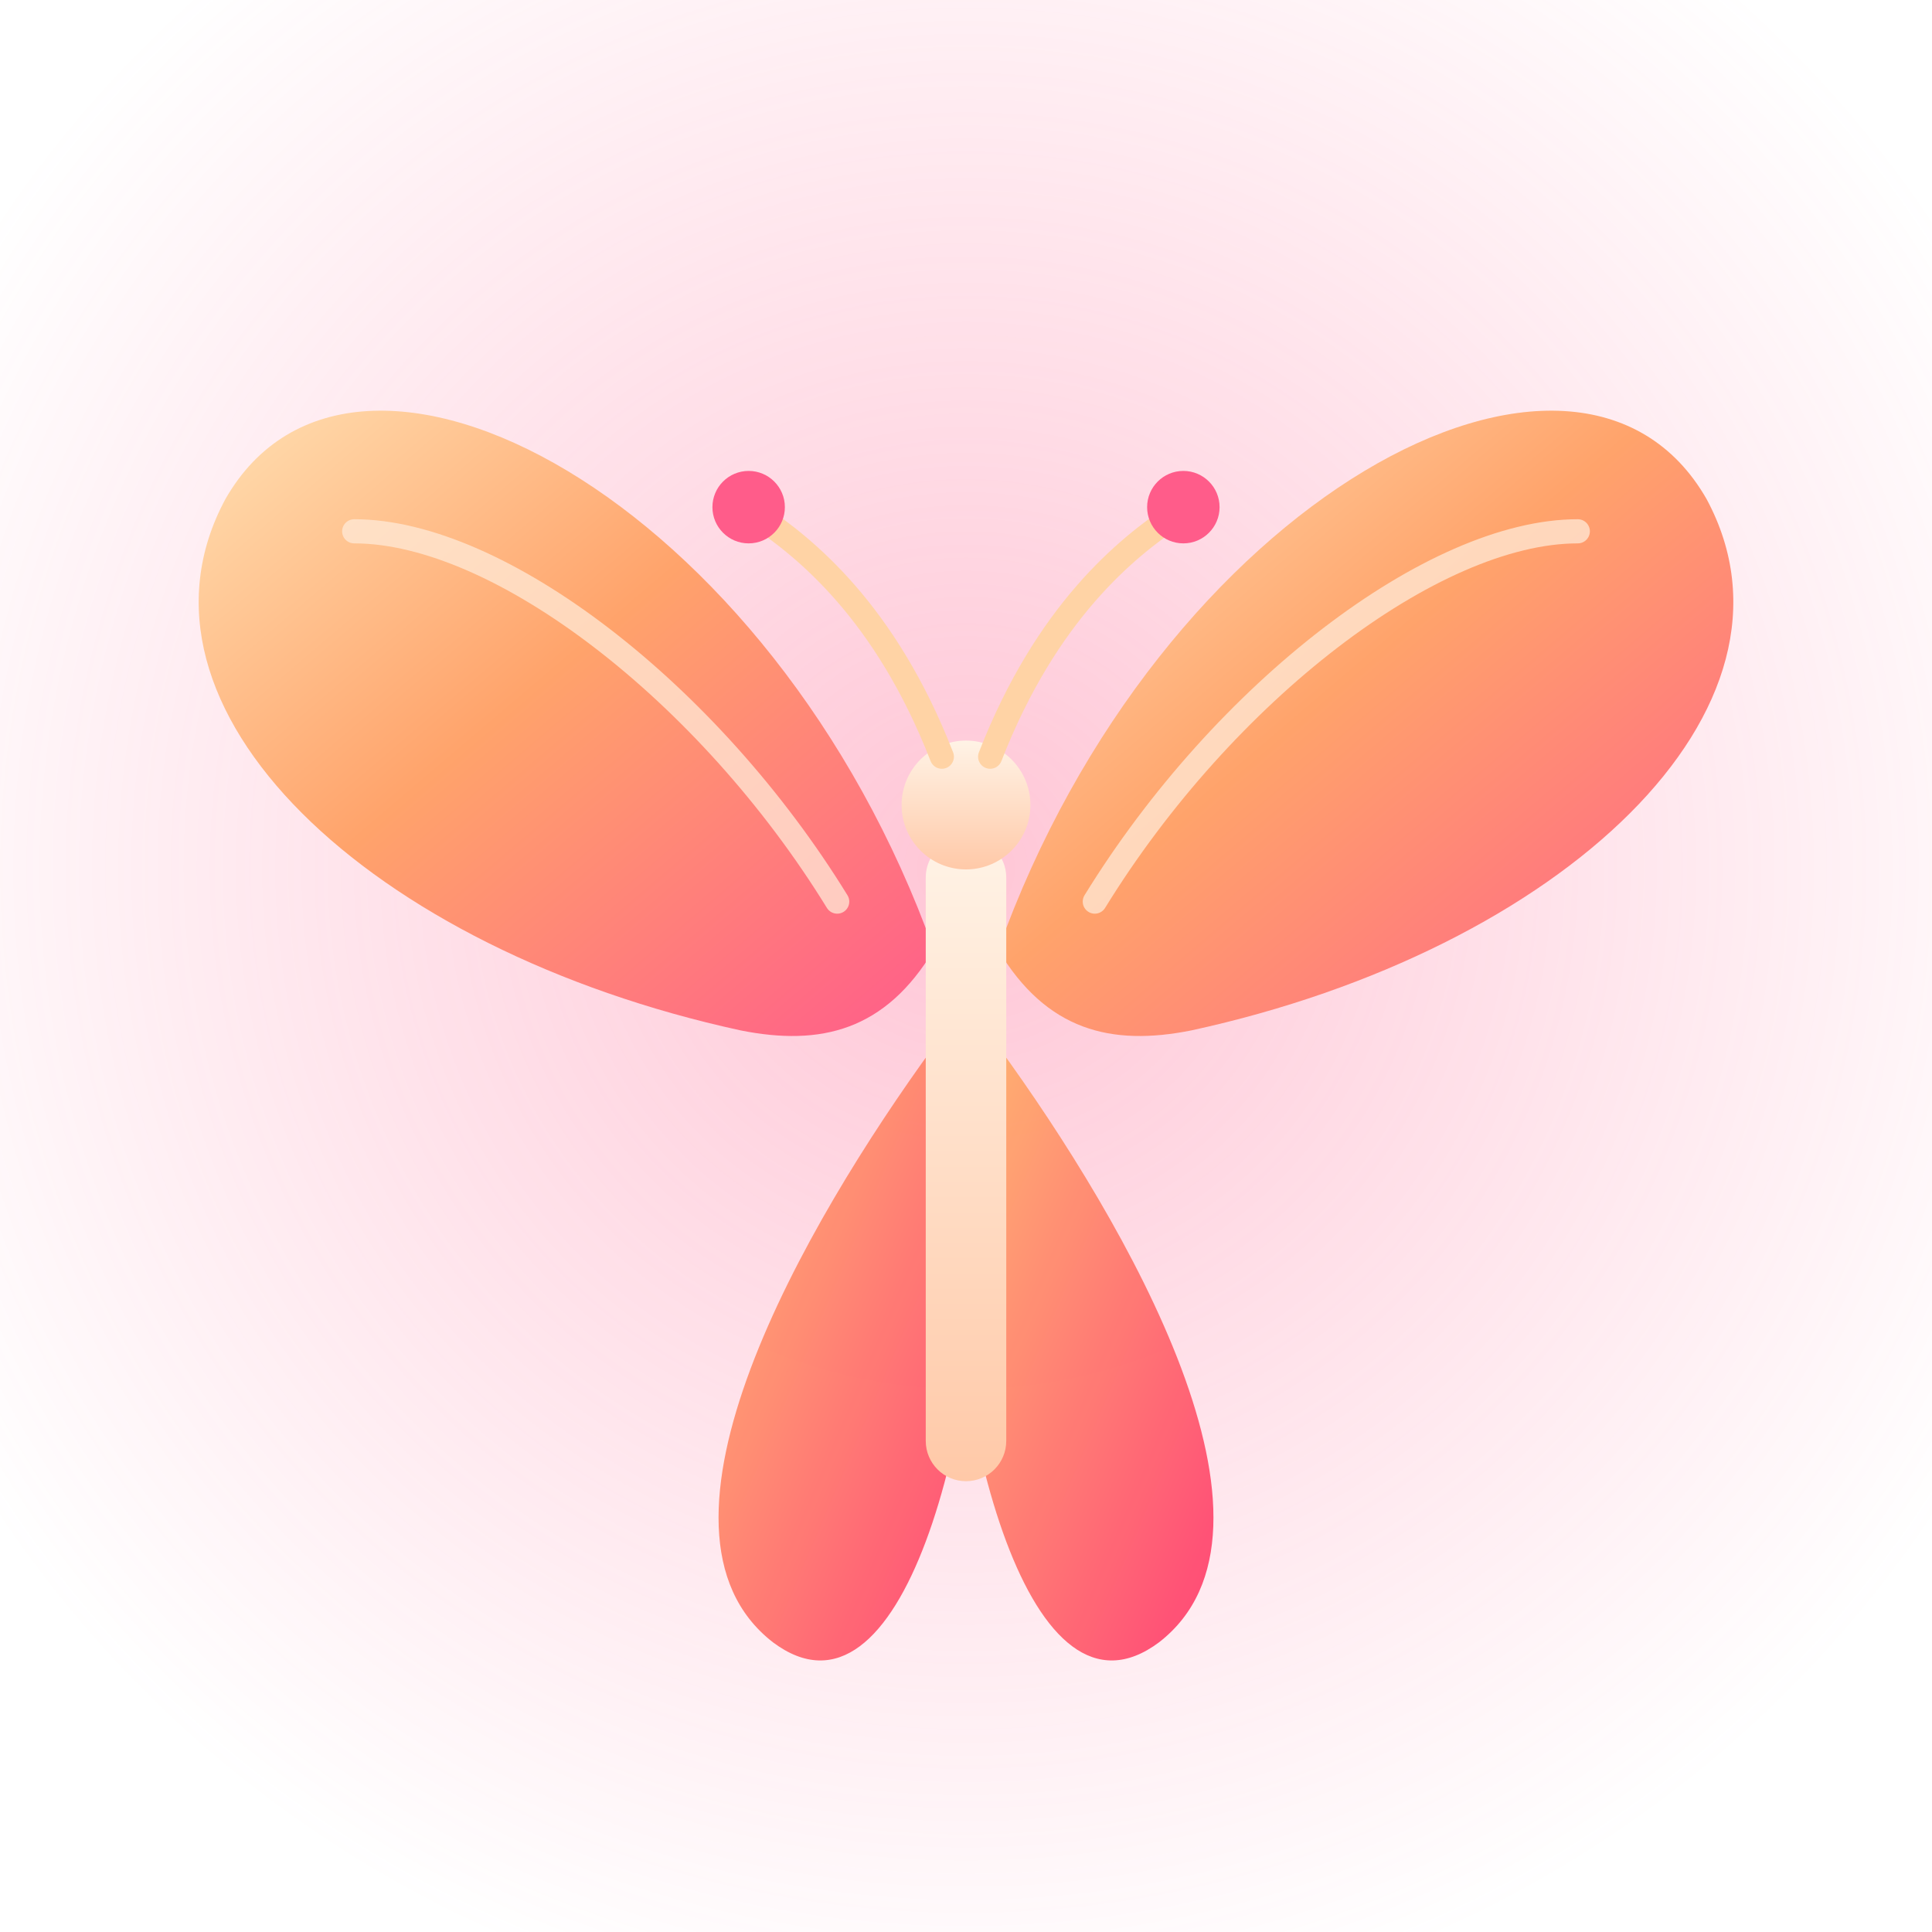
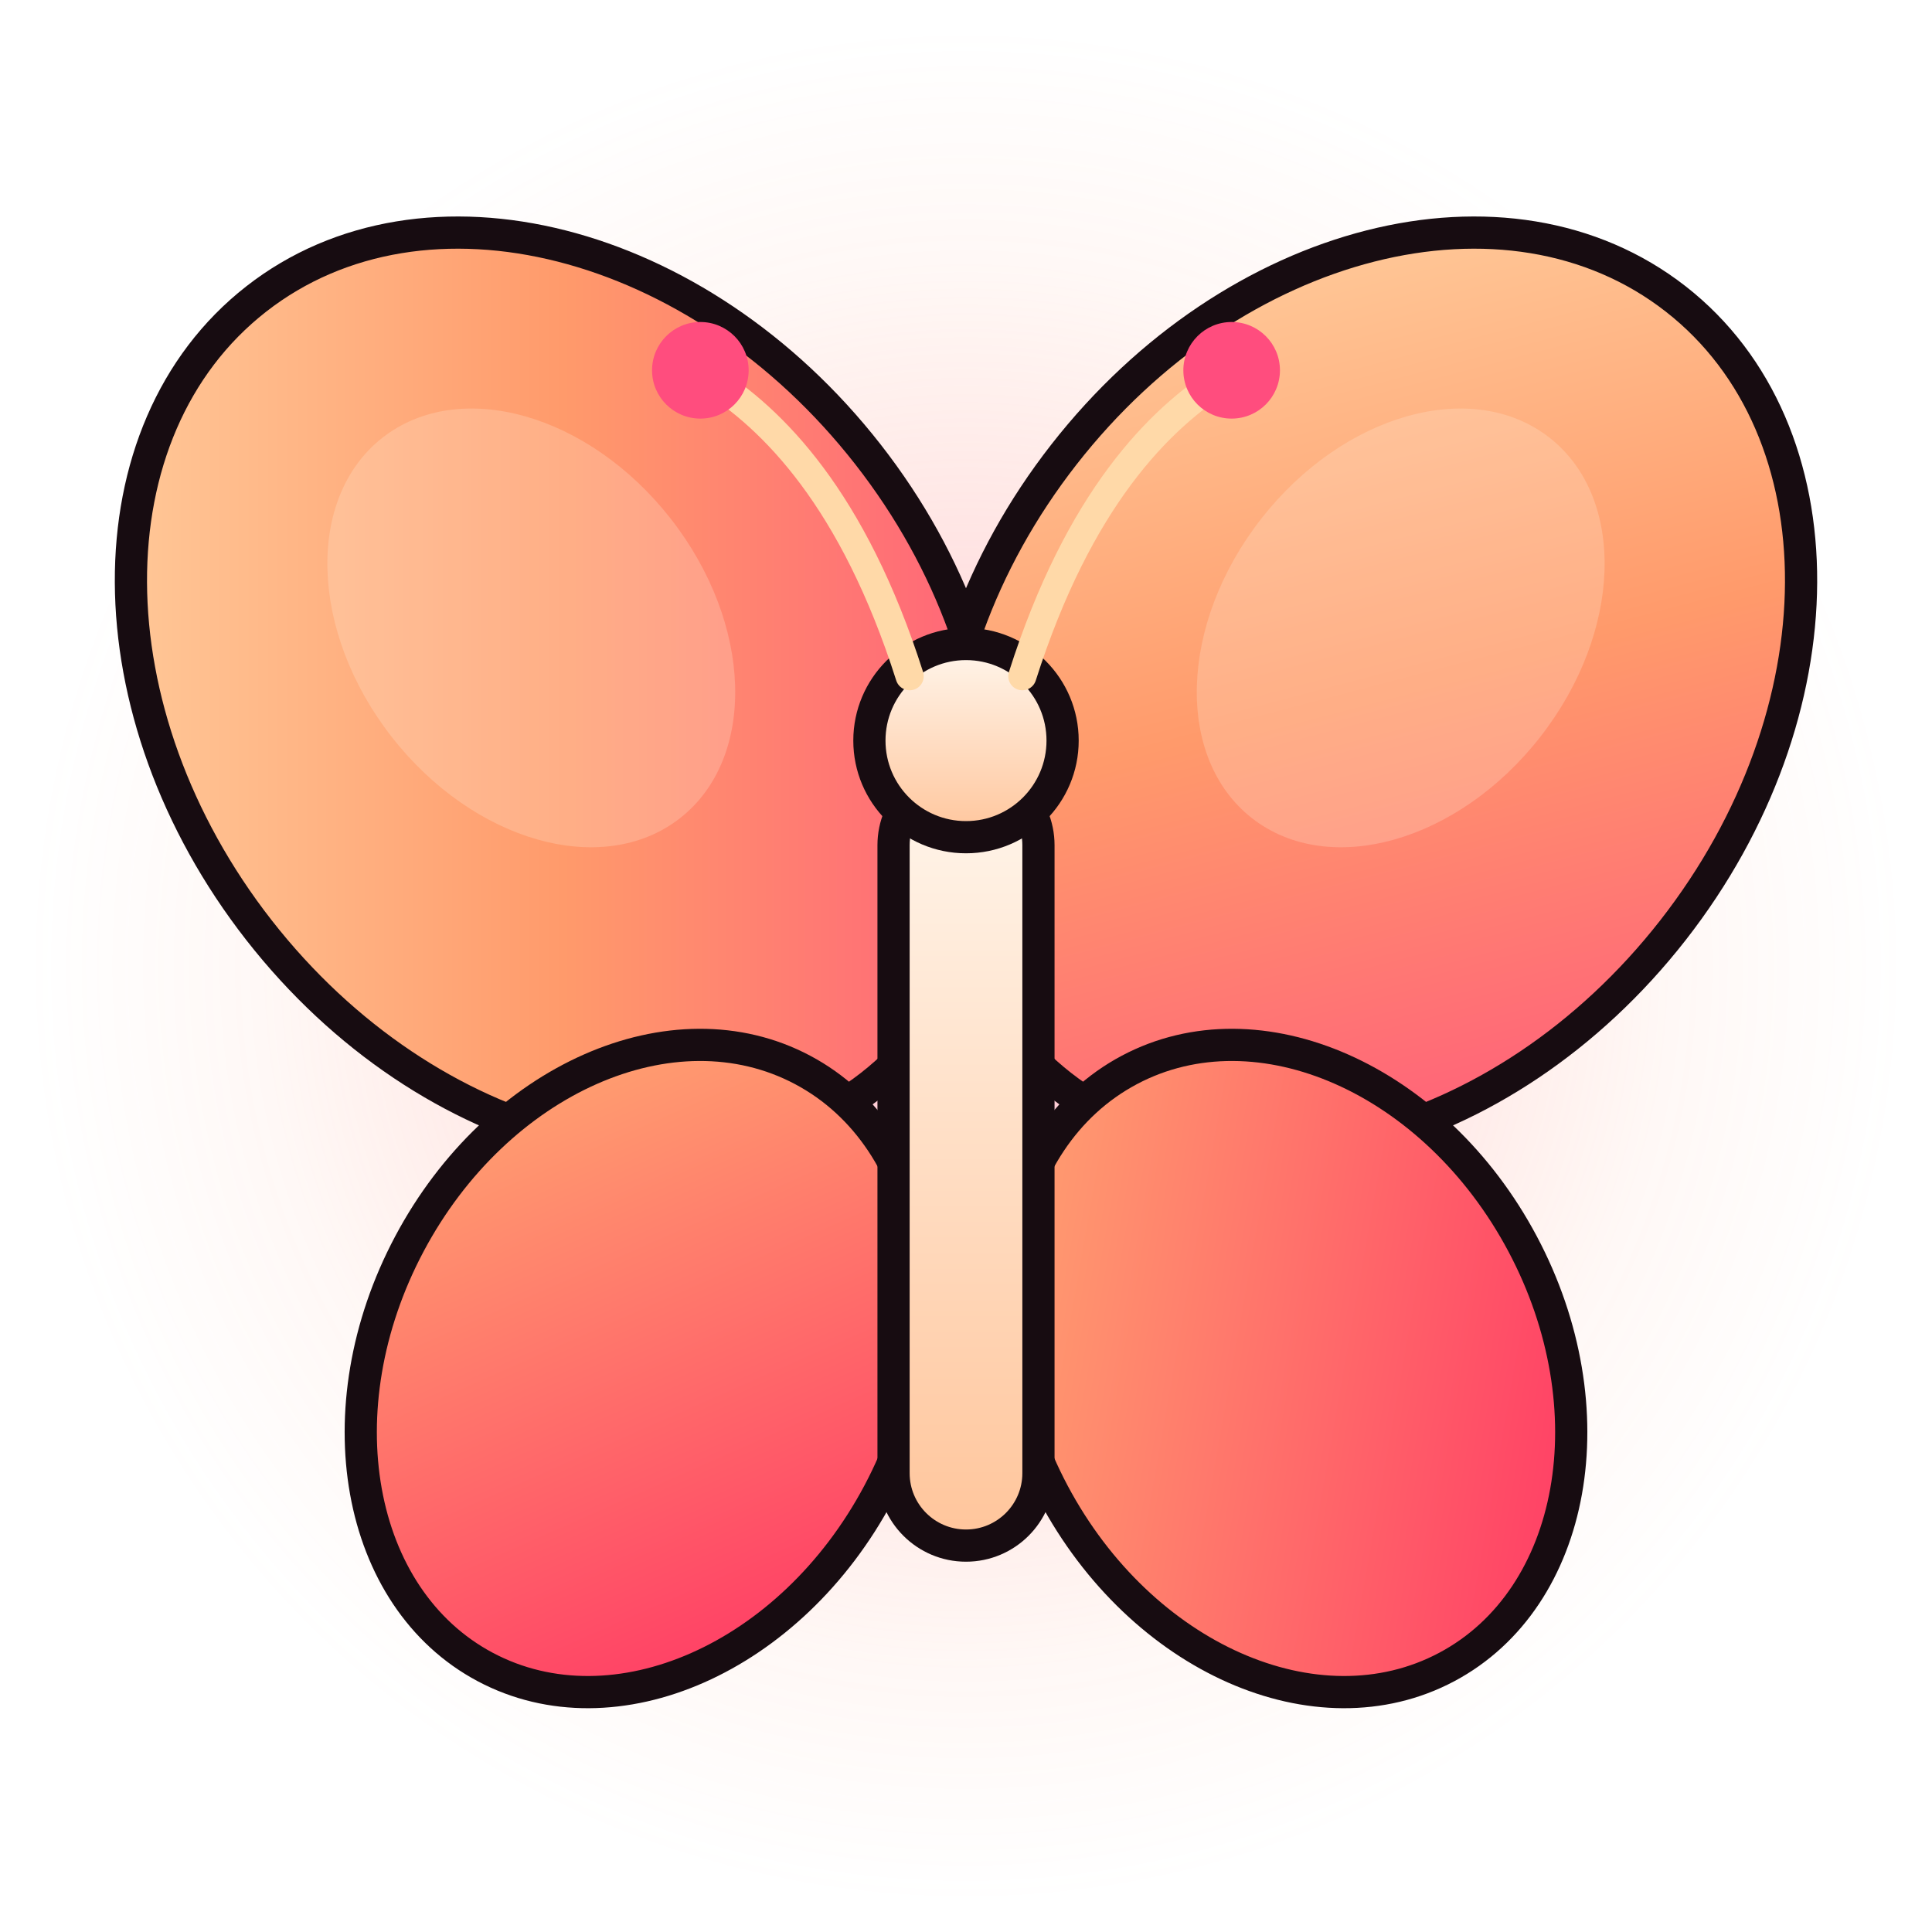
<svg xmlns="http://www.w3.org/2000/svg" viewBox="0 0 240 240" width="240" height="240">
  <defs>
-     <linearGradient id="wingA" x1="0" y1="0" x2="1" y2="1">
-       <stop offset="0%" stop-color="#FFE0B2" />
-       <stop offset="45%" stop-color="#FFA36B" />
-       <stop offset="100%" stop-color="#FF5C8A" />
+     <linearGradient id="up" x1="0" y1="0" x2="1" y2="1">
+       <stop offset="0%" stop-color="#FFD9A8" />
+       <stop offset="50%" stop-color="#FF9A6B" />
+       <stop offset="100%" stop-color="#FF4D7E" />
    </linearGradient>
-     <linearGradient id="wingB" x1="0" y1="0" x2="1" y2="1">
-       <stop offset="0%" stop-color="#FFB86B" />
-       <stop offset="100%" stop-color="#FF3D71" />
+     <linearGradient id="low" x1="0" y1="0" x2="1" y2="1">
+       <stop offset="0%" stop-color="#FFB072" />
+       <stop offset="100%" stop-color="#FF2E63" />
    </linearGradient>
-     <linearGradient id="body" x1="0" y1="0" x2="0" y2="1">
-       <stop offset="0%" stop-color="#FFF3E6" />
-       <stop offset="100%" stop-color="#FFC9A8" />
+     <linearGradient id="bd" x1="0" y1="0" x2="0" y2="1">
+       <stop offset="0%" stop-color="#FFF6EC" />
+       <stop offset="100%" stop-color="#FFC59B" />
    </linearGradient>
-     <radialGradient id="glow" cx="50%" cy="45%" r="60%">
-       <stop offset="0%" stop-color="#FF5C8A" stop-opacity="0.35" />
-       <stop offset="100%" stop-color="#FF5C8A" stop-opacity="0" />
+     <radialGradient id="halo" cx="50%" cy="50%" r="50%">
+       <stop offset="0%" stop-color="#FF5C8A" stop-opacity="0.40" />
+       <stop offset="75%" stop-color="#FF8A65" stop-opacity="0.06" />
+       <stop offset="100%" stop-color="#FF8A65" stop-opacity="0" />
    </radialGradient>
  </defs>
-   <rect x="0" y="0" width="240" height="240" fill="url(#glow)" />
-   <path d="M116 118 C 96 62, 44 34, 28 62 C 14 88, 46 118, 92 128 C 102 130, 110 128, 116 118 Z" fill="url(#wingA)" />
-   <path d="M124 118 C 144 62, 196 34, 212 62 C 226 88, 194 118, 148 128 C 138 130, 130 128, 124 118 Z" fill="url(#wingA)" />
-   <path d="M116 130 C 100 152, 78 190, 96 204 C 112 216, 122 178, 122 146 Z" fill="url(#wingB)" opacity="0.95" />
-   <path d="M124 130 C 140 152, 162 190, 144 204 C 128 216, 118 178, 118 146 Z" fill="url(#wingB)" opacity="0.95" />
-   <path d="M104 112 C 88 86, 62 66, 44 66" stroke="#FFE9D6" stroke-opacity="0.75" stroke-width="3" fill="none" stroke-linecap="round" />
-   <path d="M136 112 C 152 86, 178 66, 196 66" stroke="#FFE9D6" stroke-opacity="0.75" stroke-width="3" fill="none" stroke-linecap="round" />
-   <rect x="115" y="104" width="10" height="80" rx="5" fill="url(#body)" />
-   <circle cx="120" cy="100" r="8" fill="url(#body)" />
-   <path d="M117 94 C 110 76, 100 68, 94 64" stroke="#FFD3A5" stroke-width="3" fill="none" stroke-linecap="round" />
-   <path d="M123 94 C 130 76, 140 68, 146 64" stroke="#FFD3A5" stroke-width="3" fill="none" stroke-linecap="round" />
-   <circle cx="93" cy="63" r="4.5" fill="#FF5C8A" />
-   <circle cx="147" cy="63" r="4.5" fill="#FF5C8A" />
+   <circle cx="120" cy="120" r="118" fill="url(#halo)" />
+   <g stroke="#170c11" stroke-width="4" stroke-linejoin="round">
+     <ellipse cx="70" cy="86" rx="48" ry="62" fill="url(#up)" transform="rotate(-38 70 86)" />
+     <ellipse cx="170" cy="86" rx="48" ry="62" fill="url(#up)" transform="rotate(38 170 86)" />
+     <ellipse cx="80" cy="170" rx="33" ry="42" fill="url(#low)" transform="rotate(28 80 170)" />
+     <ellipse cx="160" cy="170" rx="33" ry="42" fill="url(#low)" transform="rotate(-28 160 170)" />
+   </g>
+   <ellipse cx="66" cy="78" rx="22" ry="30" fill="#FFEBD6" opacity="0.25" transform="rotate(-38 66 78)" />
+   <ellipse cx="174" cy="78" rx="22" ry="30" fill="#FFEBD6" opacity="0.25" transform="rotate(38 174 78)" />
+   <rect x="111" y="96" width="18" height="96" rx="9" fill="url(#bd)" stroke="#170c11" stroke-width="4" />
+   <circle cx="120" cy="92" r="12" fill="url(#bd)" stroke="#170c11" stroke-width="4" />
+   <g stroke="#FFD9A8" stroke-width="3.5" fill="none" stroke-linecap="round">
+     <path d="M113 84 C 106 62, 96 52, 88 47" />
+     <path d="M127 84 C 134 62, 144 52, 152 47" />
+   </g>
+   <circle cx="87" cy="46" r="6" fill="#FF4D7E" />
+   <circle cx="153" cy="46" r="6" fill="#FF4D7E" />
</svg>
